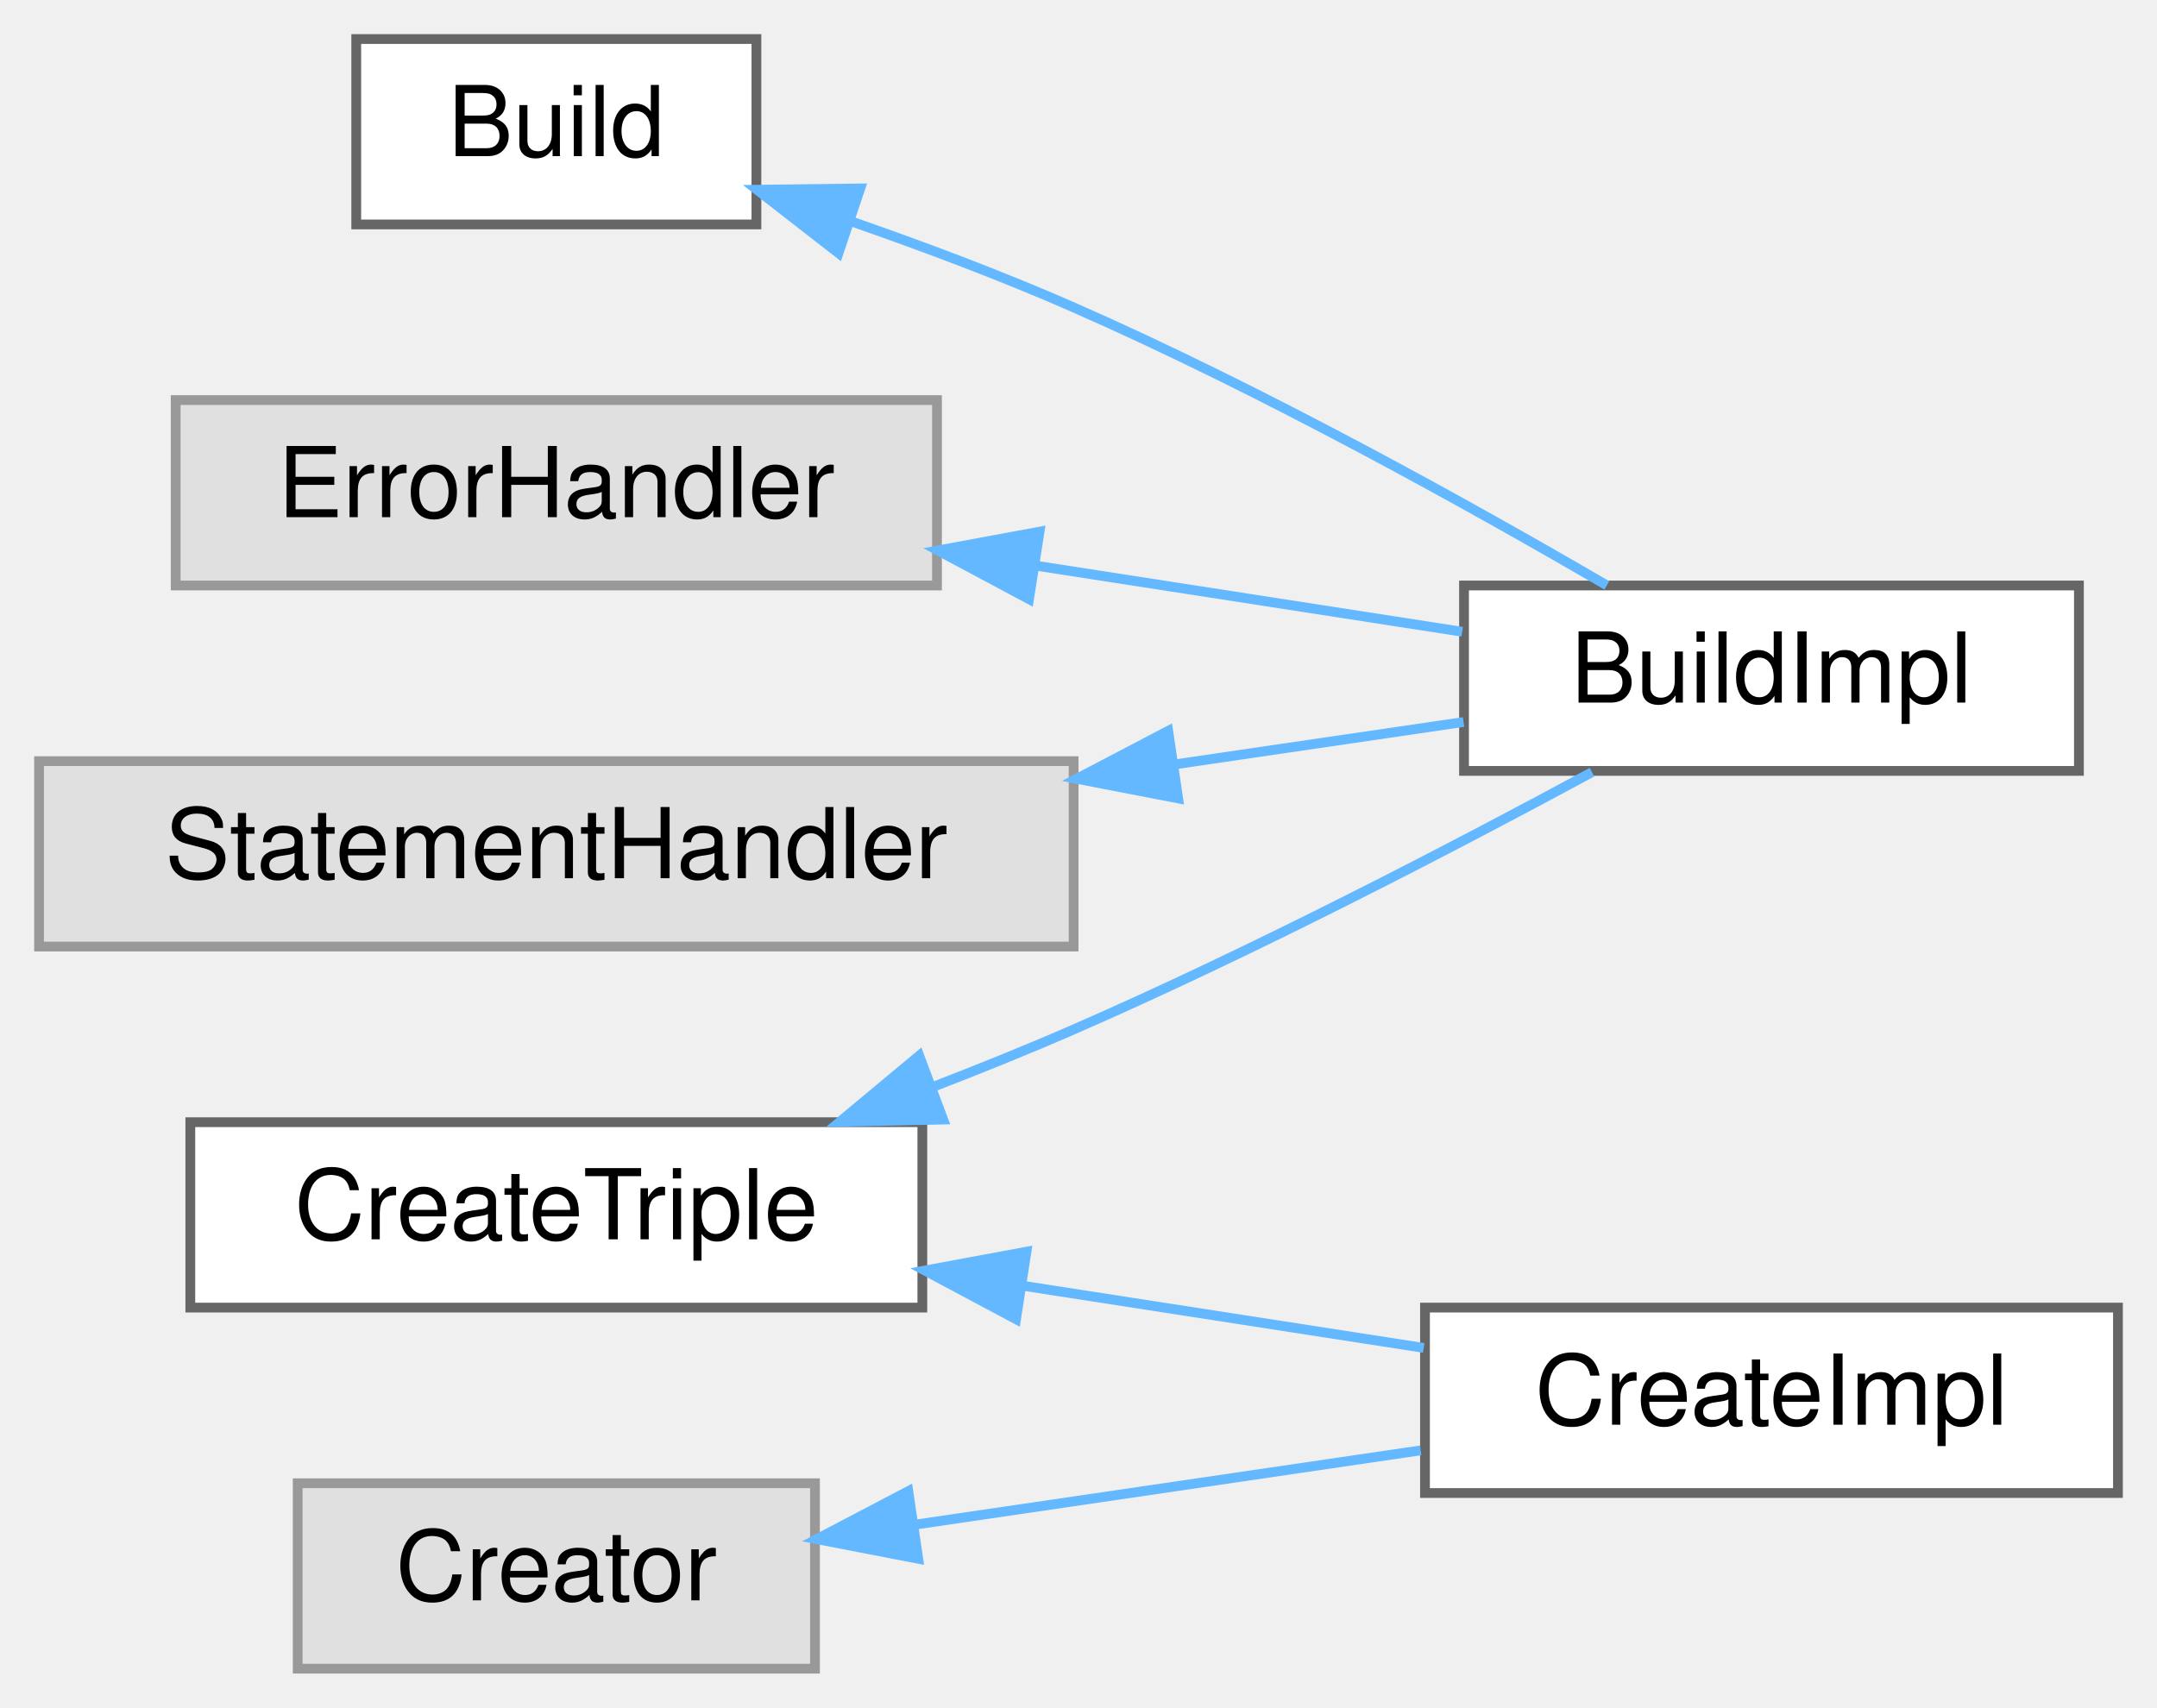
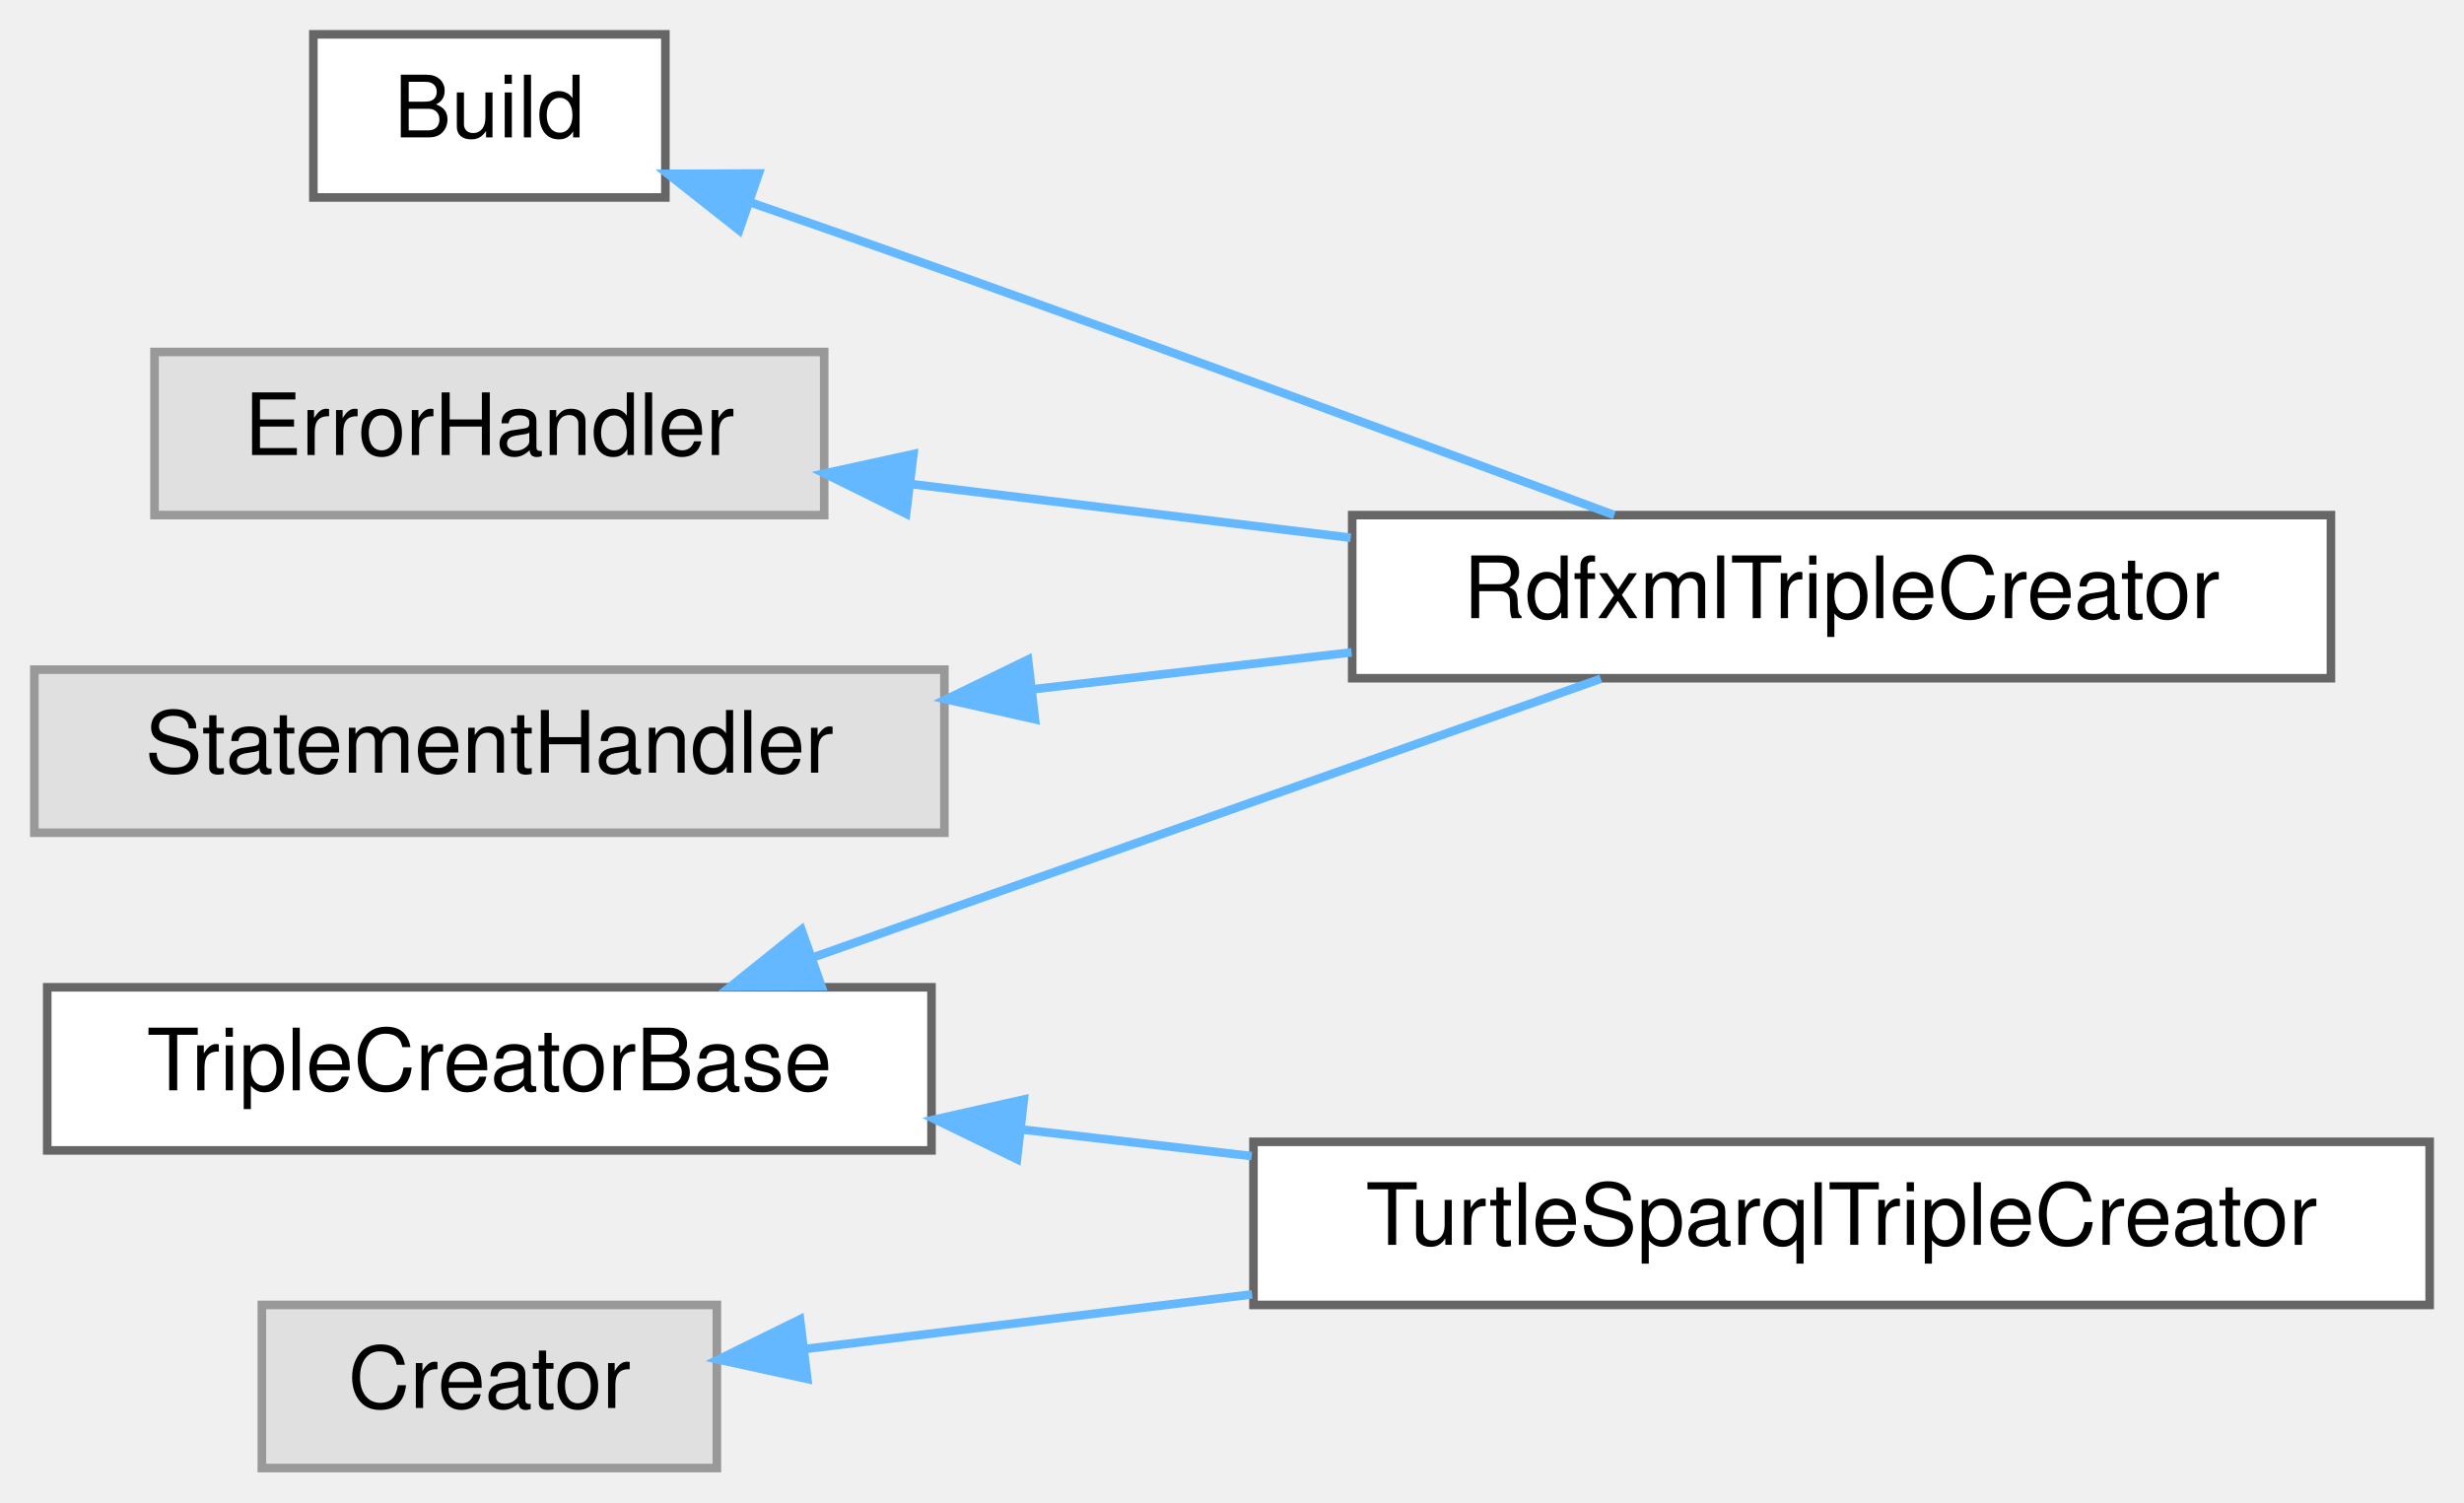
- <svg xmlns="http://www.w3.org/2000/svg" xmlns:xlink="http://www.w3.org/1999/xlink" width="221pt" height="175pt" viewBox="0.00 0.00 221.00 175.00">
+ <svg xmlns="http://www.w3.org/2000/svg" xmlns:xlink="http://www.w3.org/1999/xlink" width="287pt" height="175pt" viewBox="0.00 0.00 287.00 175.00">
  <g id="graph0" class="graph" transform="scale(1 1) rotate(0) translate(4 171)">
    <g id="Node000000" class="node">
      <g id="a_Node000000">
        <a xlink:href="interfacefr_1_1inria_1_1corese_1_1core_1_1load_1_1Build.html" target="_top" xlink:title="Translate an RDF/XML document into a Graph.">
          <polygon fill="white" stroke="#666666" points="73.5,-167 32.5,-167 32.5,-148 73.5,-148 73.5,-167" />
          <text text-anchor="middle" x="53" y="-155" font-family="Helvetica,sans-Serif" font-size="10.00">Build</text>
        </a>
      </g>
    </g>
    <g id="Node000001" class="node">
      <g id="a_Node000001">
-         <a xlink:href="classfr_1_1inria_1_1corese_1_1core_1_1load_1_1BuildImpl.html" target="_top" xlink:title="Graph creation Methods are public, Design to be refined.">
-           <polygon fill="white" stroke="#666666" points="209,-111 146,-111 146,-92 209,-92 209,-111" />
-           <text text-anchor="middle" x="177.5" y="-99" font-family="Helvetica,sans-Serif" font-size="10.00">BuildImpl</text>
+         <a xlink:href="classfr_1_1inria_1_1corese_1_1core_1_1load_1_1RdfxmlTripleCreator.html" target="_top" xlink:title="Implementation of RDF graph construction from RDF/XML sources.">
+           <polygon fill="white" stroke="#666666" points="267.5,-111 153.5,-111 153.5,-92 267.5,-92 267.5,-111" />
+           <text text-anchor="middle" x="210.5" y="-99" font-family="Helvetica,sans-Serif" font-size="10.00">RdfxmlTripleCreator</text>
        </a>
      </g>
    </g>
    <g id="edge297_Node000000_Node000001" class="edge">
      <g id="a_edge297_Node000000_Node000001">
        <a xlink:title=" ">
-           <path fill="none" stroke="#63b8ff" d="M83.08,-148.36C90.64,-145.73 98.7,-142.71 106,-139.5 125.35,-131 146.58,-119.2 160.63,-111.01" />
-           <polygon fill="#63b8ff" stroke="#63b8ff" points="81.91,-145.06 73.55,-151.56 84.14,-151.69 81.91,-145.06" />
+           <path fill="none" stroke="#63b8ff" d="M83.42,-147.42C90.8,-144.86 98.7,-142.1 106,-139.5 132.68,-129.98 163.11,-118.77 184.03,-111" />
+           <polygon fill="#63b8ff" stroke="#63b8ff" points="82.1,-144.18 73.78,-150.75 84.38,-150.79 82.1,-144.18" />
        </a>
      </g>
    </g>
-     <g id="Node000002" class="node">
-       <g id="a_Node000002">
-         <a xlink:href="classfr_1_1inria_1_1corese_1_1core_1_1load_1_1CreateTriple.html" target="_top" xlink:title=" ">
-           <polygon fill="white" stroke="#666666" points="90.5,-56 15.5,-56 15.5,-37 90.5,-37 90.5,-56" />
-           <text text-anchor="middle" x="53" y="-44" font-family="Helvetica,sans-Serif" font-size="10.00">CreateTriple</text>
-         </a>
-       </g>
-     </g>
-     <g id="edge298_Node000002_Node000001" class="edge">
-       <g id="a_edge298_Node000002_Node000001">
-         <a xlink:title=" ">
-           <path fill="none" stroke="#63b8ff" d="M91.42,-59.55C96.36,-61.46 101.33,-63.46 106,-65.5 124.52,-73.58 145.02,-84.25 159.11,-91.87" />
-           <polygon fill="#63b8ff" stroke="#63b8ff" points="92.64,-56.27 82.04,-56.04 90.18,-62.82 92.64,-56.27" />
-         </a>
-       </g>
-     </g>
-     <g id="Node000003" class="node">
-       <g id="a_Node000003">
-         <a xlink:href="classfr_1_1inria_1_1corese_1_1core_1_1load_1_1CreateImpl.html" target="_top" xlink:title="Create Edge on the fly for Turtle parser.">
-           <polygon fill="white" stroke="#666666" points="213,-37 142,-37 142,-18 213,-18 213,-37" />
-           <text text-anchor="middle" x="177.5" y="-25" font-family="Helvetica,sans-Serif" font-size="10.00">CreateImpl</text>
-         </a>
-       </g>
-     </g>
-     <g id="edge299_Node000002_Node000003" class="edge">
-       <g id="a_edge299_Node000002_Node000003">
-         <a xlink:title=" ">
-           <path fill="none" stroke="#63b8ff" d="M100.92,-39.22C114.54,-37.11 129.15,-34.84 141.87,-32.87" />
-           <polygon fill="#63b8ff" stroke="#63b8ff" points="100.1,-35.81 90.75,-40.8 101.17,-42.73 100.1,-35.81" />
-         </a>
-       </g>
-     </g>
-     <g id="Node000004" class="node">
-       <g id="a_Node000004">
+     <g id="Node000006" class="node">
+       <g id="a_Node000006">
        <a xlink:title=" ">
          <polygon fill="#e0e0e0" stroke="#999999" points="79.5,-19 26.5,-19 26.5,0 79.5,0 79.5,-19" />
          <text text-anchor="middle" x="53" y="-7" font-family="Helvetica,sans-Serif" font-size="10.00">Creator</text>
        </a>
      </g>
    </g>
-     <g id="edge300_Node000004_Node000003" class="edge">
-       <g id="a_edge300_Node000004_Node000003">
-         <a xlink:title=" ">
-           <path fill="none" stroke="#63b8ff" d="M89.9,-14.78C106.19,-17.17 125.39,-19.99 141.56,-22.37" />
-           <polygon fill="#63b8ff" stroke="#63b8ff" points="90.08,-11.26 79.68,-13.27 89.06,-18.19 90.08,-11.26" />
+     <g id="Node000005" class="node">
+       <g id="a_Node000005">
+         <a xlink:href="classfr_1_1inria_1_1corese_1_1core_1_1load_1_1TurtleSparqlTripleCreator.html" target="_top" xlink:title="Implementation of RDF triple creation for Turtle and SPARQL-based formats.">
+           <polygon fill="white" stroke="#666666" points="279,-38 142,-38 142,-19 279,-19 279,-38" />
+           <text text-anchor="middle" x="210.5" y="-26" font-family="Helvetica,sans-Serif" font-size="10.00">TurtleSparqlTripleCreator</text>
        </a>
      </g>
    </g>
-     <g id="Node000005" class="node">
-       <g id="a_Node000005">
+     <g id="edge298_Node000006_Node000005" class="edge">
+       <g id="a_edge298_Node000006_Node000005">
+         <a xlink:title=" ">
+           <path fill="none" stroke="#63b8ff" d="M89.84,-13.88C105.31,-15.77 123.94,-18.05 141.84,-20.23" />
+           <polygon fill="#63b8ff" stroke="#63b8ff" points="90.03,-10.38 79.68,-12.64 89.18,-17.32 90.03,-10.38" />
+         </a>
+       </g>
+     </g>
+     <g id="Node000002" class="node">
+       <g id="a_Node000002">
        <a xlink:title=" ">
          <polygon fill="#e0e0e0" stroke="#999999" points="92,-130 14,-130 14,-111 92,-111 92,-130" />
          <text text-anchor="middle" x="53" y="-118" font-family="Helvetica,sans-Serif" font-size="10.00">ErrorHandler</text>
        </a>
      </g>
    </g>
-     <g id="edge301_Node000005_Node000001" class="edge">
-       <g id="a_edge301_Node000005_Node000001">
+     <g id="edge299_Node000002_Node000001" class="edge">
+       <g id="a_edge299_Node000002_Node000001">
        <a xlink:title=" ">
-           <path fill="none" stroke="#63b8ff" d="M102.07,-113.04C116.79,-110.76 132.58,-108.31 145.81,-106.26" />
-           <polygon fill="#63b8ff" stroke="#63b8ff" points="101.43,-109.6 92.09,-114.59 102.51,-116.52 101.43,-109.6" />
+           <path fill="none" stroke="#63b8ff" d="M102.33,-114.59C118.49,-112.62 136.63,-110.4 153.33,-108.36" />
+           <polygon fill="#63b8ff" stroke="#63b8ff" points="101.54,-111.16 92.04,-115.85 102.39,-118.11 101.54,-111.16" />
        </a>
      </g>
    </g>
-     <g id="Node000006" class="node">
-       <g id="a_Node000006">
+     <g id="Node000003" class="node">
+       <g id="a_Node000003">
        <a xlink:title=" ">
          <polygon fill="#e0e0e0" stroke="#999999" points="106,-93 0,-93 0,-74 106,-74 106,-93" />
          <text text-anchor="middle" x="53" y="-81" font-family="Helvetica,sans-Serif" font-size="10.00">StatementHandler</text>
        </a>
      </g>
    </g>
-     <g id="edge302_Node000006_Node000001" class="edge">
-       <g id="a_edge302_Node000006_Node000001">
+     <g id="edge300_Node000003_Node000001" class="edge">
+       <g id="a_edge300_Node000003_Node000001">
        <a xlink:title=" ">
-           <path fill="none" stroke="#63b8ff" d="M116.52,-92.69C126.76,-94.19 136.95,-95.69 145.95,-97.01" />
-           <polygon fill="#63b8ff" stroke="#63b8ff" points="116.71,-89.18 106.31,-91.19 115.69,-96.1 116.71,-89.18" />
+           <path fill="none" stroke="#63b8ff" d="M116.35,-90.72C128.61,-92.14 141.39,-93.62 153.43,-95.01" />
+           <polygon fill="#63b8ff" stroke="#63b8ff" points="116.55,-87.22 106.21,-89.54 115.74,-94.17 116.55,-87.22" />
+         </a>
+       </g>
+     </g>
+     <g id="Node000004" class="node">
+       <g id="a_Node000004">
+         <a xlink:href="classfr_1_1inria_1_1corese_1_1core_1_1load_1_1TripleCreatorBase.html" target="_top" xlink:title="Base class for creating and inserting RDF triples into a Graph.">
+           <polygon fill="white" stroke="#666666" points="104.5,-56 1.5,-56 1.5,-37 104.5,-37 104.5,-56" />
+           <text text-anchor="middle" x="53" y="-44" font-family="Helvetica,sans-Serif" font-size="10.00">TripleCreatorBase</text>
+         </a>
+       </g>
+     </g>
+     <g id="edge301_Node000004_Node000001" class="edge">
+       <g id="a_edge301_Node000004_Node000001">
+         <a xlink:title=" ">
+           <path fill="none" stroke="#63b8ff" d="M90.59,-59.44C118.75,-69.4 157.03,-82.94 182.46,-91.94" />
+           <polygon fill="#63b8ff" stroke="#63b8ff" points="91.68,-56.12 81.09,-56.08 89.35,-62.71 91.68,-56.12" />
+         </a>
+       </g>
+     </g>
+     <g id="edge302_Node000004_Node000005" class="edge">
+       <g id="a_edge302_Node000004_Node000005">
+         <a xlink:title=" ">
+           <path fill="none" stroke="#63b8ff" d="M115.05,-39.43C123.82,-38.42 132.89,-37.37 141.79,-36.34" />
+           <polygon fill="#63b8ff" stroke="#63b8ff" points="114.45,-35.98 104.92,-40.61 115.25,-42.93 114.45,-35.98" />
        </a>
      </g>
    </g>
  </g>
</svg>
